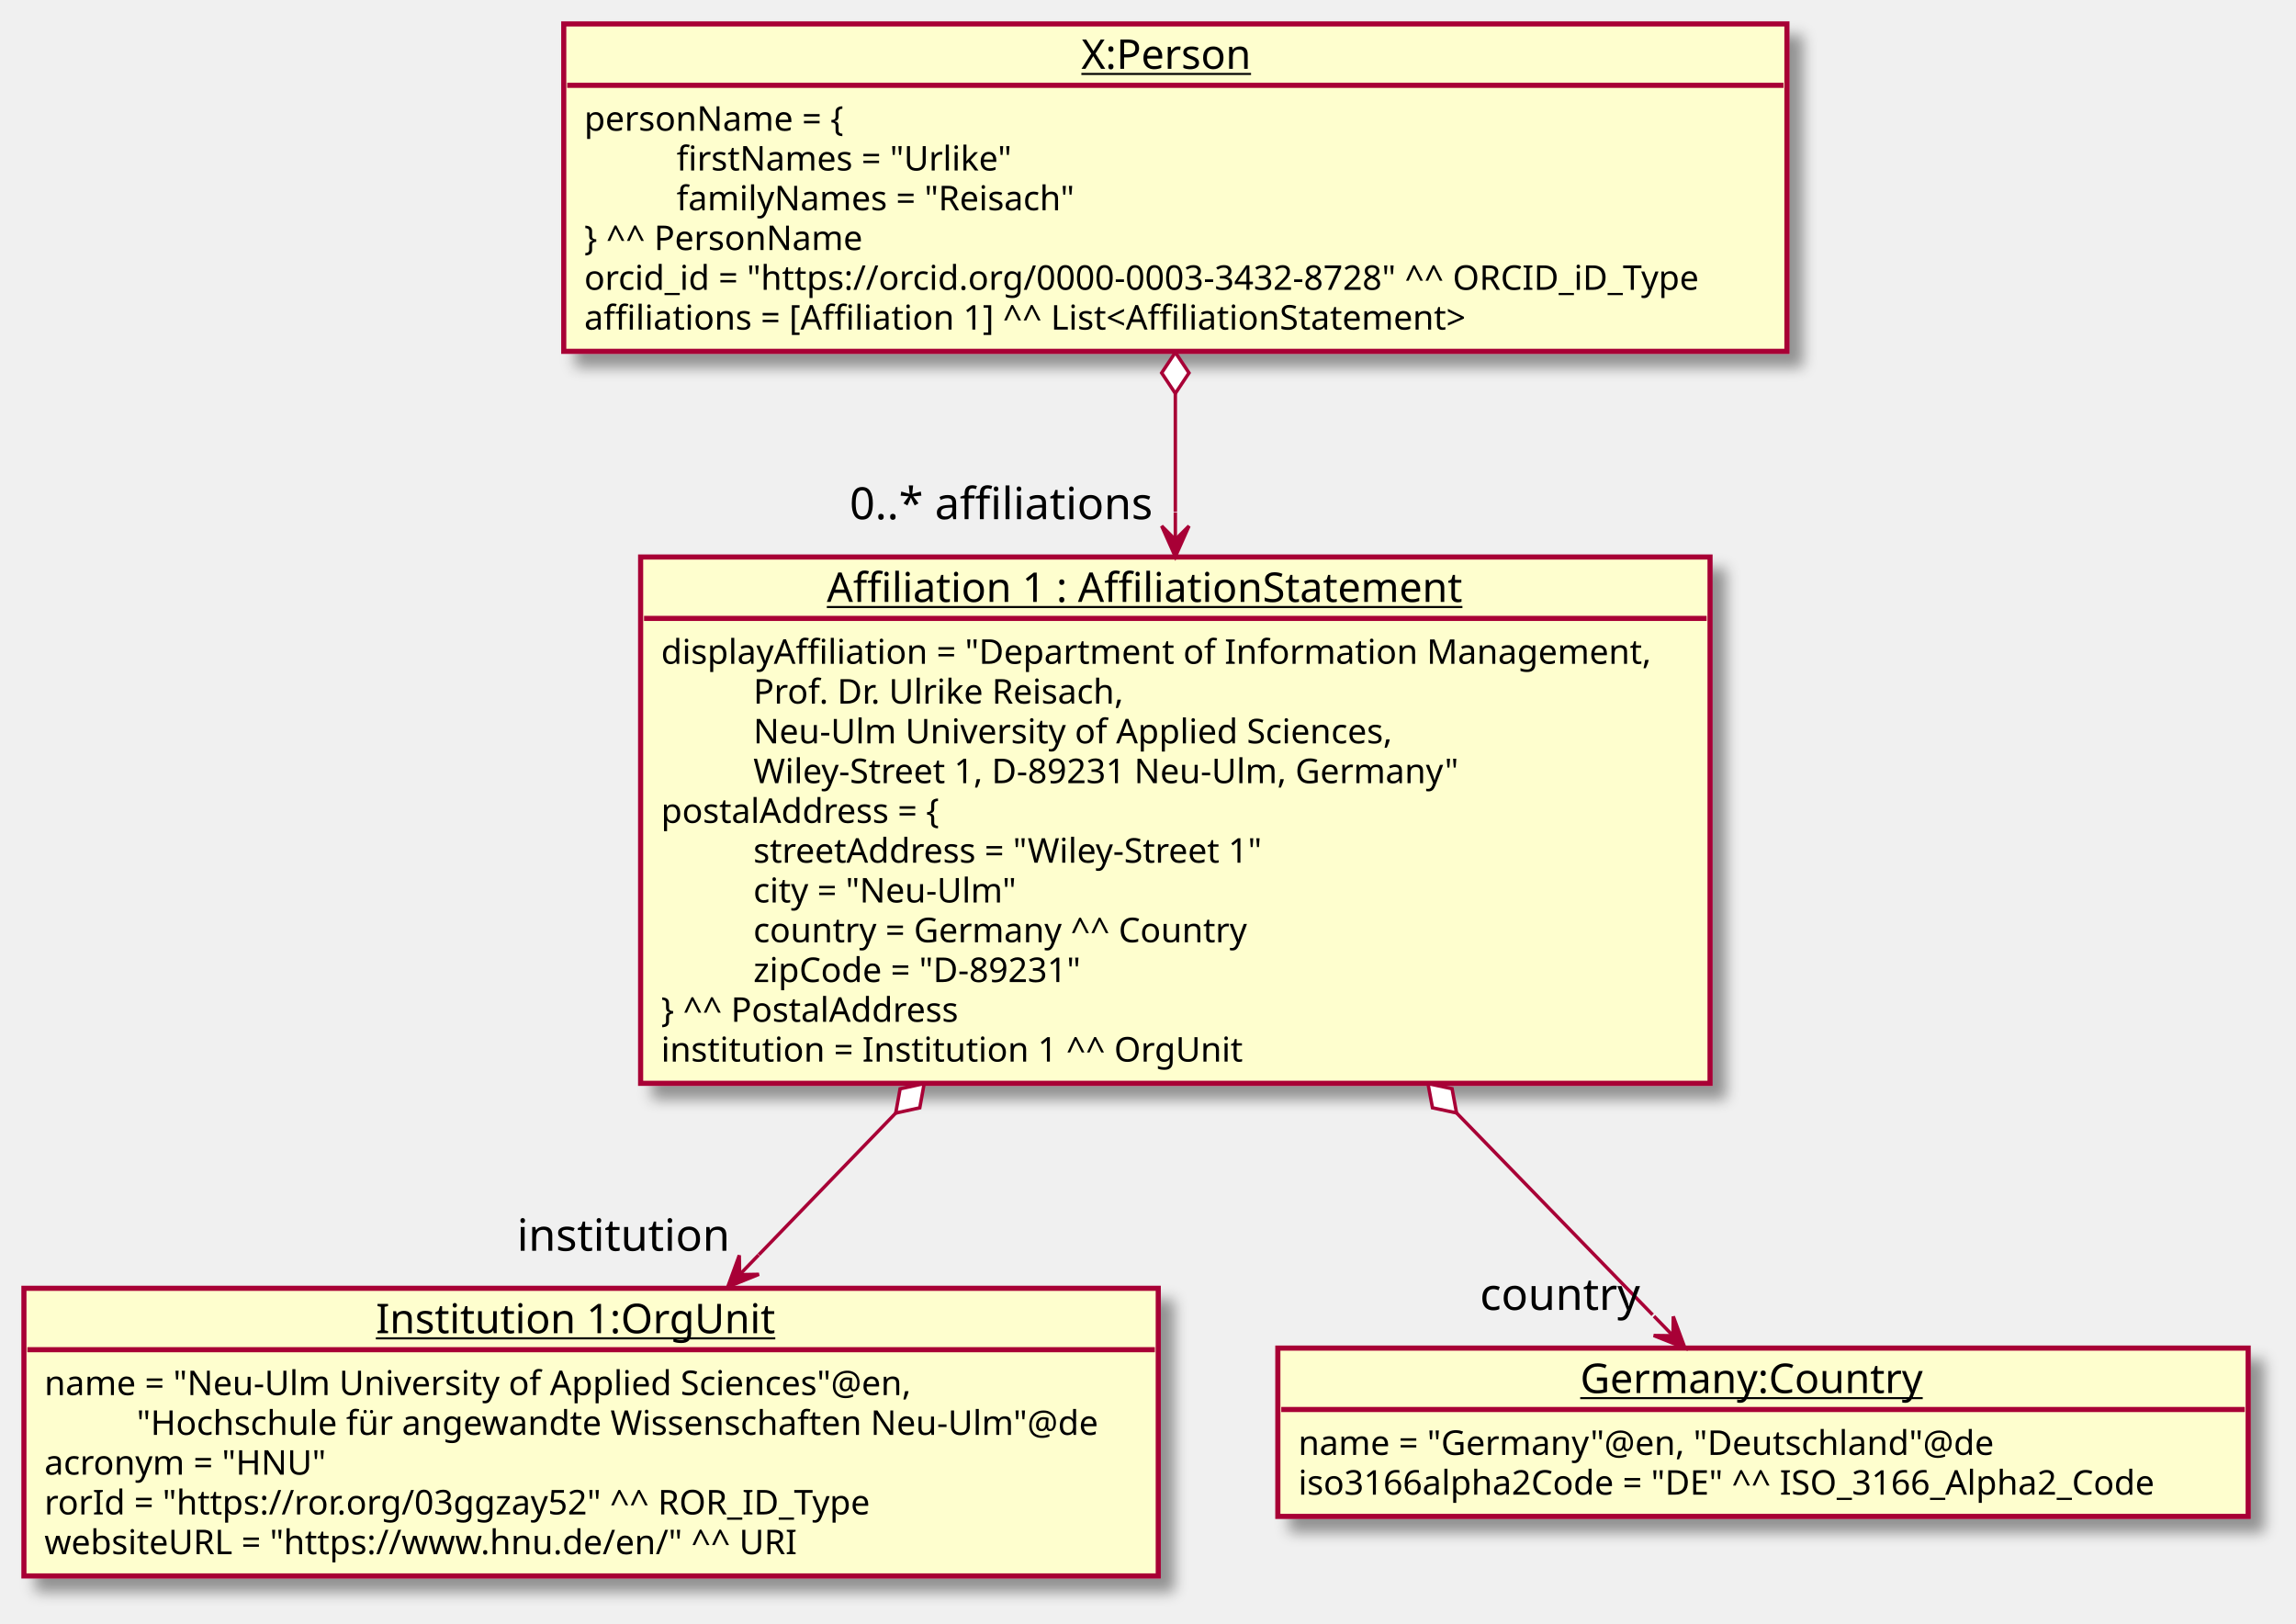
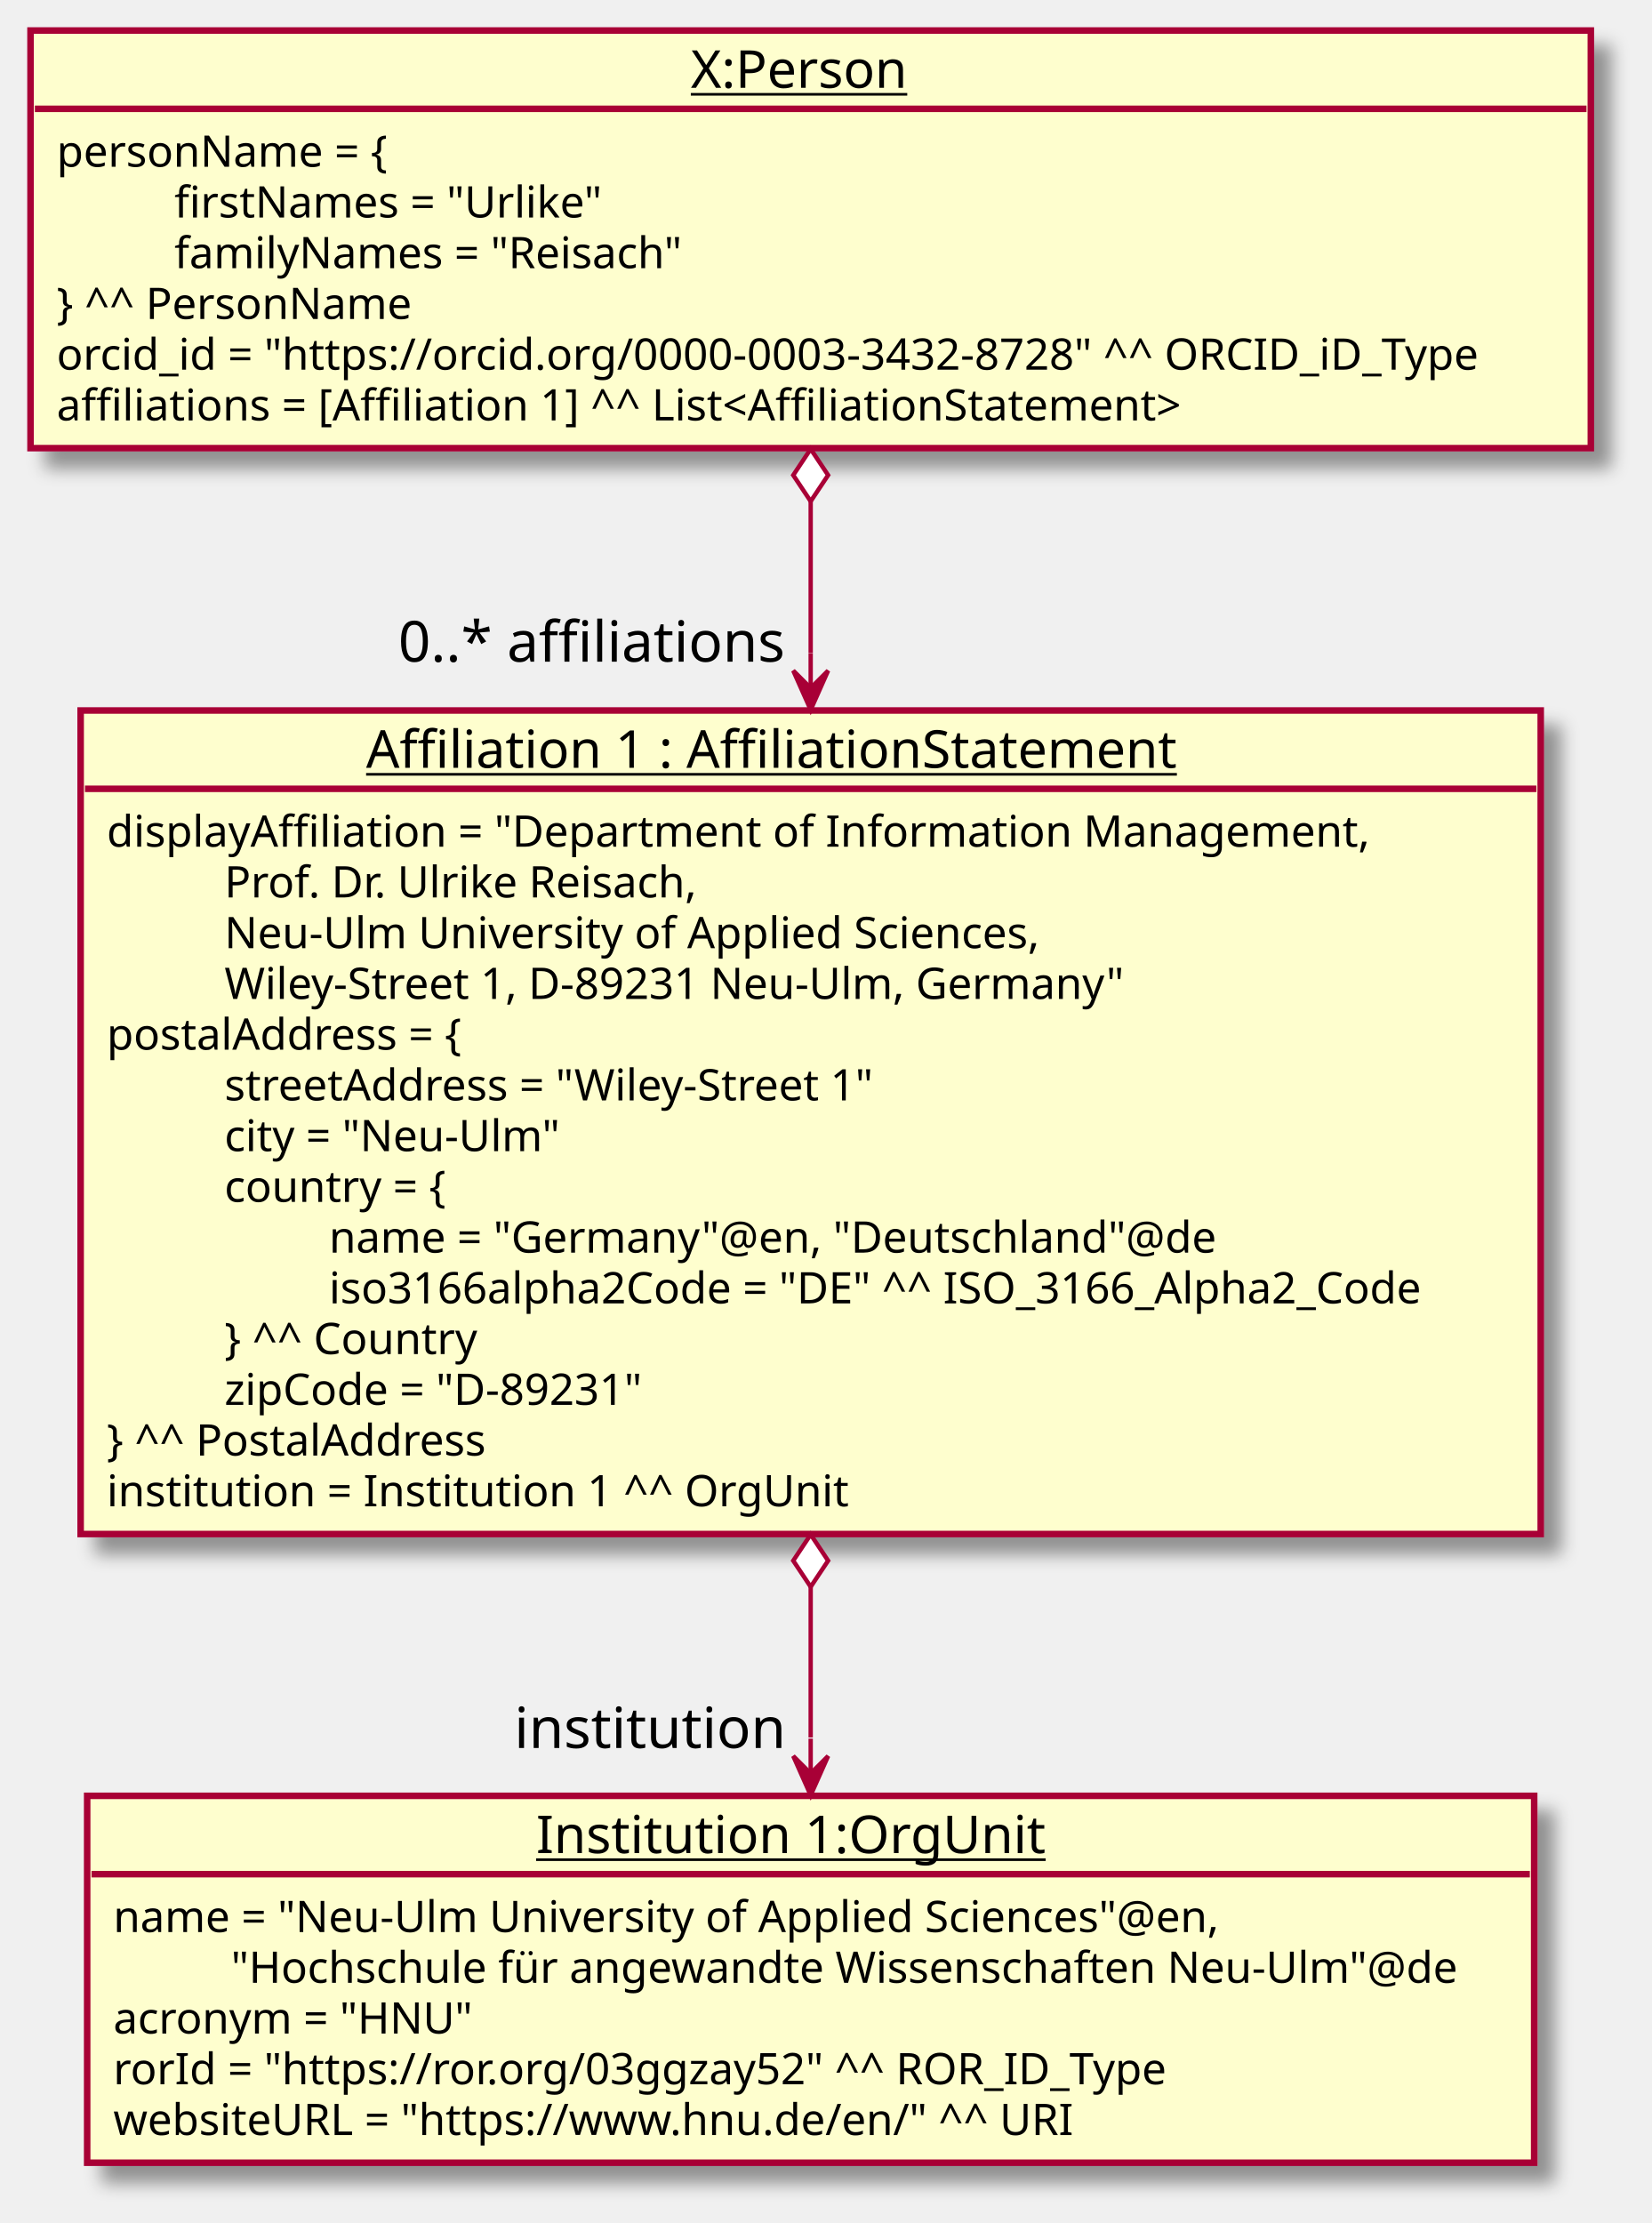
- <svg xmlns="http://www.w3.org/2000/svg" contentScriptType="application/ecmascript" contentStyleType="text/css" height="475px" preserveAspectRatio="none" style="width:672px;height:475px;background:#FFFFFF;" version="1.1" viewBox="0 0 672 475" width="672px" zoomAndPan="magnify">
+ <svg xmlns="http://www.w3.org/2000/svg" contentScriptType="application/ecmascript" contentStyleType="text/css" height="510px" preserveAspectRatio="none" style="width:379px;height:510px;background:#FFFFFF;" version="1.1" viewBox="0 0 379 510" width="379px" zoomAndPan="magnify">
  <defs>
-     <filter height="300%" id="f1cqbmp23tecm4" width="300%" x="-1" y="-1">
+     <filter height="300%" id="fdzw3ub09g2nb" width="300%" x="-1" y="-1">
      <feGaussianBlur result="blurOut" stdDeviation="2.0" />
      <feColorMatrix in="blurOut" result="blurOut2" type="matrix" values="0 0 0 0 0 0 0 0 0 0 0 0 0 0 0 0 0 0 .4 0" />
      <feOffset dx="4.0" dy="4.0" in="blurOut2" result="blurOut3" />
      <feBlend in="SourceGraphic" in2="blurOut3" mode="normal" />
    </filter>
  </defs>
  <g>
-     <rect fill="#FEFECE" filter="url(#f1cqbmp23tecm4)" height="95.812" style="stroke:#A80036;stroke-width:1.5;" width="358" x="165" y="7" />
-     <text fill="#000000" font-family="sans-serif" font-size="12" lengthAdjust="spacing" text-decoration="underline" textLength="55" x="316.5" y="20.139">X:Person</text>
-     <line style="stroke:#A80036;stroke-width:1.5;" x1="166" x2="522" y1="24.969" y2="24.969" />
-     <text fill="#000000" font-family="sans-serif" font-size="10" lengthAdjust="spacing" textLength="83" x="171" y="38.251">personName = {</text>
-     <text fill="#000000" font-family="sans-serif" font-size="10" lengthAdjust="spacing" textLength="105" x="198" y="49.892">firstNames = "Urlike"</text>
-     <text fill="#000000" font-family="sans-serif" font-size="10" lengthAdjust="spacing" textLength="126" x="198" y="61.532">familyNames = "Reisach"</text>
-     <text fill="#000000" font-family="sans-serif" font-size="10" lengthAdjust="spacing" textLength="92" x="171" y="73.173">} ^^ PersonName</text>
-     <text fill="#000000" font-family="sans-serif" font-size="10" lengthAdjust="spacing" textLength="346" x="171" y="84.814">orcid_id = "https://orcid.org/0000-0003-3432-8728" ^^ ORCID_iD_Type</text>
-     <text fill="#000000" font-family="sans-serif" font-size="10" lengthAdjust="spacing" textLength="278" x="171" y="96.454">affiliations = [Affiliation 1] ^^ List&lt;AffiliationStatement&gt;</text>
-     <rect fill="#FEFECE" filter="url(#f1cqbmp23tecm4)" height="84.172" style="stroke:#A80036;stroke-width:1.5;" width="332" x="7" y="377" />
-     <text fill="#000000" font-family="sans-serif" font-size="12" lengthAdjust="spacing" text-decoration="underline" textLength="126" x="110" y="390.139">Institution 1:OrgUnit</text>
-     <line style="stroke:#A80036;stroke-width:1.5;" x1="8" x2="338" y1="394.969" y2="394.969" />
-     <text fill="#000000" font-family="sans-serif" font-size="10" lengthAdjust="spacing" textLength="270" x="13" y="408.251">name = "Neu-Ulm University of Applied Sciences"@en,</text>
-     <text fill="#000000" font-family="sans-serif" font-size="10" lengthAdjust="spacing" textLength="293" x="40" y="419.892">"Hochschule für angewandte Wissenschaften Neu-Ulm"@de</text>
-     <text fill="#000000" font-family="sans-serif" font-size="10" lengthAdjust="spacing" textLength="91" x="13" y="431.532">acronym = "HNU"</text>
-     <text fill="#000000" font-family="sans-serif" font-size="10" lengthAdjust="spacing" textLength="258" x="13" y="443.173">rorId = "https://ror.org/03ggzay52" ^^ ROR_ID_Type</text>
-     <text fill="#000000" font-family="sans-serif" font-size="10" lengthAdjust="spacing" textLength="234" x="13" y="454.813">websiteURL = "https://www.hnu.de/en/" ^^ URI</text>
-     <rect fill="#FEFECE" filter="url(#f1cqbmp23tecm4)" height="49.25" style="stroke:#A80036;stroke-width:1.5;" width="284" x="374" y="394.5" />
-     <text fill="#000000" font-family="sans-serif" font-size="12" lengthAdjust="spacing" text-decoration="underline" textLength="107" x="462.5" y="407.639">Germany:Country</text>
-     <line style="stroke:#A80036;stroke-width:1.5;" x1="375" x2="657" y1="412.469" y2="412.469" />
-     <text fill="#000000" font-family="sans-serif" font-size="10" lengthAdjust="spacing" textLength="220" x="380" y="425.751">name = "Germany"@en, "Deutschland"@de</text>
-     <text fill="#000000" font-family="sans-serif" font-size="10" lengthAdjust="spacing" textLength="272" x="380" y="437.392">iso3166alpha2Code = "DE" ^^ ISO_3166_Alpha2_Code</text>
-     <rect fill="#FEFECE" filter="url(#f1cqbmp23tecm4)" height="154.016" style="stroke:#A80036;stroke-width:1.5;" width="313" x="187.5" y="163" />
-     <text fill="#000000" font-family="sans-serif" font-size="12" lengthAdjust="spacing" text-decoration="underline" textLength="204" x="242" y="176.139">Affiliation 1 : AffiliationStatement</text>
-     <line style="stroke:#A80036;stroke-width:1.5;" x1="188.5" x2="499.5" y1="180.969" y2="180.969" />
-     <text fill="#000000" font-family="sans-serif" font-size="10" lengthAdjust="spacing" textLength="301" x="193.5" y="194.251">displayAffiliation = "Department of Information Management,</text>
-     <text fill="#000000" font-family="sans-serif" font-size="10" lengthAdjust="spacing" textLength="115" x="220.5" y="205.892">Prof. Dr. Ulrike Reisach,</text>
-     <text fill="#000000" font-family="sans-serif" font-size="10" lengthAdjust="spacing" textLength="195" x="220.5" y="217.532">Neu-Ulm University of Applied Sciences,</text>
-     <text fill="#000000" font-family="sans-serif" font-size="10" lengthAdjust="spacing" textLength="221" x="220.5" y="229.173">Wiley-Street 1, D-89231 Neu-Ulm, Germany"</text>
-     <text fill="#000000" font-family="sans-serif" font-size="10" lengthAdjust="spacing" textLength="88" x="193.5" y="240.814">postalAddress = {</text>
-     <text fill="#000000" font-family="sans-serif" font-size="10" lengthAdjust="spacing" textLength="161" x="220.5" y="252.454">streetAddress = "Wiley-Street 1"</text>
-     <text fill="#000000" font-family="sans-serif" font-size="10" lengthAdjust="spacing" textLength="85" x="220.5" y="264.095">city = "Neu-Ulm"</text>
-     <text fill="#000000" font-family="sans-serif" font-size="10" lengthAdjust="spacing" textLength="159" x="220.5" y="275.735">country = Germany ^^ Country</text>
-     <text fill="#000000" font-family="sans-serif" font-size="10" lengthAdjust="spacing" textLength="105" x="220.5" y="287.376">zipCode = "D-89231"</text>
-     <text fill="#000000" font-family="sans-serif" font-size="10" lengthAdjust="spacing" textLength="97" x="193.5" y="299.017">} ^^ PostalAddress</text>
-     <text fill="#000000" font-family="sans-serif" font-size="10" lengthAdjust="spacing" textLength="178" x="193.5" y="310.657">institution = Institution 1 ^^ OrgUnit</text>
-     <path codeLine="68" d="M262.158,325.726 C262.158,325.726 234.34,354.5 222.1,367.18 " fill="none" id="Aff1-Ins1" style="stroke:#A80036;stroke-width:1.0;" />
-     <polygon fill="#A80036" points="213,376.6,222.131,372.908,216.475,373.005,216.378,367.349,213,376.6" style="stroke:#A80036;stroke-width:1.0;" />
-     <line style="stroke:#A80036;stroke-width:1.0;" x1="216.475" x2="222.03" y1="373.005" y2="367.25" />
-     <polygon fill="#FFFFFF" points="270.49,317.09,263.445,318.63,262.158,325.726,269.202,324.185,270.49,317.09" style="stroke:#A80036;stroke-width:1.0;" />
-     <text fill="#000000" font-family="sans-serif" font-size="13" lengthAdjust="spacing" textLength="63" x="151.302" y="366.023">institution</text>
-     <path codeLine="69" d="M426.312,325.687 C426.312,325.687 467.6,368.19 483.7,384.76 " fill="none" id="Aff1-Ger" style="stroke:#A80036;stroke-width:1.0;" />
-     <polygon fill="#A80036" points="493.15,394.48,489.743,385.239,489.664,390.895,484.008,390.816,493.15,394.48" style="stroke:#A80036;stroke-width:1.0;" />
-     <line style="stroke:#A80036;stroke-width:1.0;" x1="489.664" x2="484.09" y1="390.895" y2="385.16" />
-     <polygon fill="#FFFFFF" points="417.94,317.09,419.261,324.179,426.312,325.687,424.992,318.598,417.94,317.09" style="stroke:#A80036;stroke-width:1.0;" />
-     <text fill="#000000" font-family="sans-serif" font-size="13" lengthAdjust="spacing" textLength="48" x="433.145" y="383.327">country</text>
-     <path codeLine="70" d="M344,115.13 C344,115.13 344,138.43 344,149.73 " fill="none" id="X-Aff1" style="stroke:#A80036;stroke-width:1.0;" />
-     <polygon fill="#A80036" points="344,162.92,348,153.92,344,157.92,340,153.92,344,162.92" style="stroke:#A80036;stroke-width:1.0;" />
-     <line style="stroke:#A80036;stroke-width:1.0;" x1="344" x2="344" y1="157.92" y2="149.92" />
-     <polygon fill="#FFFFFF" points="344,103.13,340,109.13,344,115.13,348,109.13,344,103.13" style="stroke:#A80036;stroke-width:1.0;" />
-     <text fill="#000000" font-family="sans-serif" font-size="13" lengthAdjust="spacing" textLength="91" x="248.663" y="151.931">0..* affiliations</text>
+     <rect fill="#FEFECE" filter="url(#fdzw3ub09g2nb)" height="95.812" style="stroke:#A80036;stroke-width:1.5;" width="358" x="7" y="7" />
+     <text fill="#000000" font-family="sans-serif" font-size="12" lengthAdjust="spacing" text-decoration="underline" textLength="55" x="158.5" y="20.139">X:Person</text>
+     <line style="stroke:#A80036;stroke-width:1.5;" x1="8" x2="364" y1="24.969" y2="24.969" />
+     <text fill="#000000" font-family="sans-serif" font-size="10" lengthAdjust="spacing" textLength="83" x="13" y="38.251">personName = {</text>
+     <text fill="#000000" font-family="sans-serif" font-size="10" lengthAdjust="spacing" textLength="105" x="40" y="49.892">firstNames = "Urlike"</text>
+     <text fill="#000000" font-family="sans-serif" font-size="10" lengthAdjust="spacing" textLength="126" x="40" y="61.532">familyNames = "Reisach"</text>
+     <text fill="#000000" font-family="sans-serif" font-size="10" lengthAdjust="spacing" textLength="92" x="13" y="73.173">} ^^ PersonName</text>
+     <text fill="#000000" font-family="sans-serif" font-size="10" lengthAdjust="spacing" textLength="346" x="13" y="84.814">orcid_id = "https://orcid.org/0000-0003-3432-8728" ^^ ORCID_iD_Type</text>
+     <text fill="#000000" font-family="sans-serif" font-size="10" lengthAdjust="spacing" textLength="278" x="13" y="96.454">affiliations = [Affiliation 1] ^^ List&lt;AffiliationStatement&gt;</text>
+     <rect fill="#FEFECE" filter="url(#fdzw3ub09g2nb)" height="84.172" style="stroke:#A80036;stroke-width:1.5;" width="332" x="20" y="412" />
+     <text fill="#000000" font-family="sans-serif" font-size="12" lengthAdjust="spacing" text-decoration="underline" textLength="126" x="123" y="425.139">Institution 1:OrgUnit</text>
+     <line style="stroke:#A80036;stroke-width:1.5;" x1="21" x2="351" y1="429.969" y2="429.969" />
+     <text fill="#000000" font-family="sans-serif" font-size="10" lengthAdjust="spacing" textLength="270" x="26" y="443.251">name = "Neu-Ulm University of Applied Sciences"@en,</text>
+     <text fill="#000000" font-family="sans-serif" font-size="10" lengthAdjust="spacing" textLength="293" x="53" y="454.892">"Hochschule für angewandte Wissenschaften Neu-Ulm"@de</text>
+     <text fill="#000000" font-family="sans-serif" font-size="10" lengthAdjust="spacing" textLength="91" x="26" y="466.532">acronym = "HNU"</text>
+     <text fill="#000000" font-family="sans-serif" font-size="10" lengthAdjust="spacing" textLength="258" x="26" y="478.173">rorId = "https://ror.org/03ggzay52" ^^ ROR_ID_Type</text>
+     <text fill="#000000" font-family="sans-serif" font-size="10" lengthAdjust="spacing" textLength="234" x="26" y="489.813">websiteURL = "https://www.hnu.de/en/" ^^ URI</text>
+     <rect fill="#FEFECE" filter="url(#fdzw3ub09g2nb)" height="188.938" style="stroke:#A80036;stroke-width:1.5;" width="335" x="18.5" y="163" />
+     <text fill="#000000" font-family="sans-serif" font-size="12" lengthAdjust="spacing" text-decoration="underline" textLength="204" x="84" y="176.139">Affiliation 1 : AffiliationStatement</text>
+     <line style="stroke:#A80036;stroke-width:1.5;" x1="19.5" x2="352.5" y1="180.969" y2="180.969" />
+     <text fill="#000000" font-family="sans-serif" font-size="10" lengthAdjust="spacing" textLength="301" x="24.5" y="194.251">displayAffiliation = "Department of Information Management,</text>
+     <text fill="#000000" font-family="sans-serif" font-size="10" lengthAdjust="spacing" textLength="115" x="51.5" y="205.892">Prof. Dr. Ulrike Reisach,</text>
+     <text fill="#000000" font-family="sans-serif" font-size="10" lengthAdjust="spacing" textLength="195" x="51.5" y="217.532">Neu-Ulm University of Applied Sciences,</text>
+     <text fill="#000000" font-family="sans-serif" font-size="10" lengthAdjust="spacing" textLength="221" x="51.5" y="229.173">Wiley-Street 1, D-89231 Neu-Ulm, Germany"</text>
+     <text fill="#000000" font-family="sans-serif" font-size="10" lengthAdjust="spacing" textLength="88" x="24.5" y="240.814">postalAddress = {</text>
+     <text fill="#000000" font-family="sans-serif" font-size="10" lengthAdjust="spacing" textLength="161" x="51.5" y="252.454">streetAddress = "Wiley-Street 1"</text>
+     <text fill="#000000" font-family="sans-serif" font-size="10" lengthAdjust="spacing" textLength="85" x="51.5" y="264.095">city = "Neu-Ulm"</text>
+     <text fill="#000000" font-family="sans-serif" font-size="10" lengthAdjust="spacing" textLength="57" x="51.5" y="275.735">country = {</text>
+     <text fill="#000000" font-family="sans-serif" font-size="10" lengthAdjust="spacing" textLength="220" x="75.5" y="287.376">name = "Germany"@en, "Deutschland"@de</text>
+     <text fill="#000000" font-family="sans-serif" font-size="10" lengthAdjust="spacing" textLength="272" x="75.5" y="299.017">iso3166alpha2Code = "DE" ^^ ISO_3166_Alpha2_Code</text>
+     <text fill="#000000" font-family="sans-serif" font-size="10" lengthAdjust="spacing" textLength="68" x="51.5" y="310.657">} ^^ Country</text>
+     <text fill="#000000" font-family="sans-serif" font-size="10" lengthAdjust="spacing" textLength="105" x="51.5" y="322.298">zipCode = "D-89231"</text>
+     <text fill="#000000" font-family="sans-serif" font-size="10" lengthAdjust="spacing" textLength="97" x="24.5" y="333.938">} ^^ PostalAddress</text>
+     <text fill="#000000" font-family="sans-serif" font-size="10" lengthAdjust="spacing" textLength="178" x="24.5" y="345.579">institution = Institution 1 ^^ OrgUnit</text>
+     <path codeLine="64" d="M186,364.05 C186,364.05 186,388.14 186,398.62 " fill="none" id="Aff1-Ins1" style="stroke:#A80036;stroke-width:1.0;" />
+     <polygon fill="#A80036" points="186,411.87,190,402.87,186,406.87,182,402.87,186,411.87" style="stroke:#A80036;stroke-width:1.0;" />
+     <line style="stroke:#A80036;stroke-width:1.0;" x1="186" x2="186" y1="406.87" y2="398.87" />
+     <polygon fill="#FFFFFF" points="186,352.05,182,358.05,186,364.05,190,358.05,186,352.05" style="stroke:#A80036;stroke-width:1.0;" />
+     <text fill="#000000" font-family="sans-serif" font-size="13" lengthAdjust="spacing" textLength="63" x="117.98" y="401.024">institution</text>
+     <path codeLine="65" d="M186,115.01 C186,115.01 186,138.25 186,149.8 " fill="none" id="X-Aff1" style="stroke:#A80036;stroke-width:1.0;" />
+     <polygon fill="#A80036" points="186,162.86,190,153.86,186,157.86,182,153.86,186,162.86" style="stroke:#A80036;stroke-width:1.0;" />
+     <line style="stroke:#A80036;stroke-width:1.0;" x1="186" x2="186" y1="157.86" y2="149.86" />
+     <polygon fill="#FFFFFF" points="186,103.01,182,109.01,186,115.01,190,109.01,186,103.01" style="stroke:#A80036;stroke-width:1.0;" />
+     <text fill="#000000" font-family="sans-serif" font-size="13" lengthAdjust="spacing" textLength="91" x="91.374" y="151.795">0..* affiliations</text>
  </g>
</svg>
